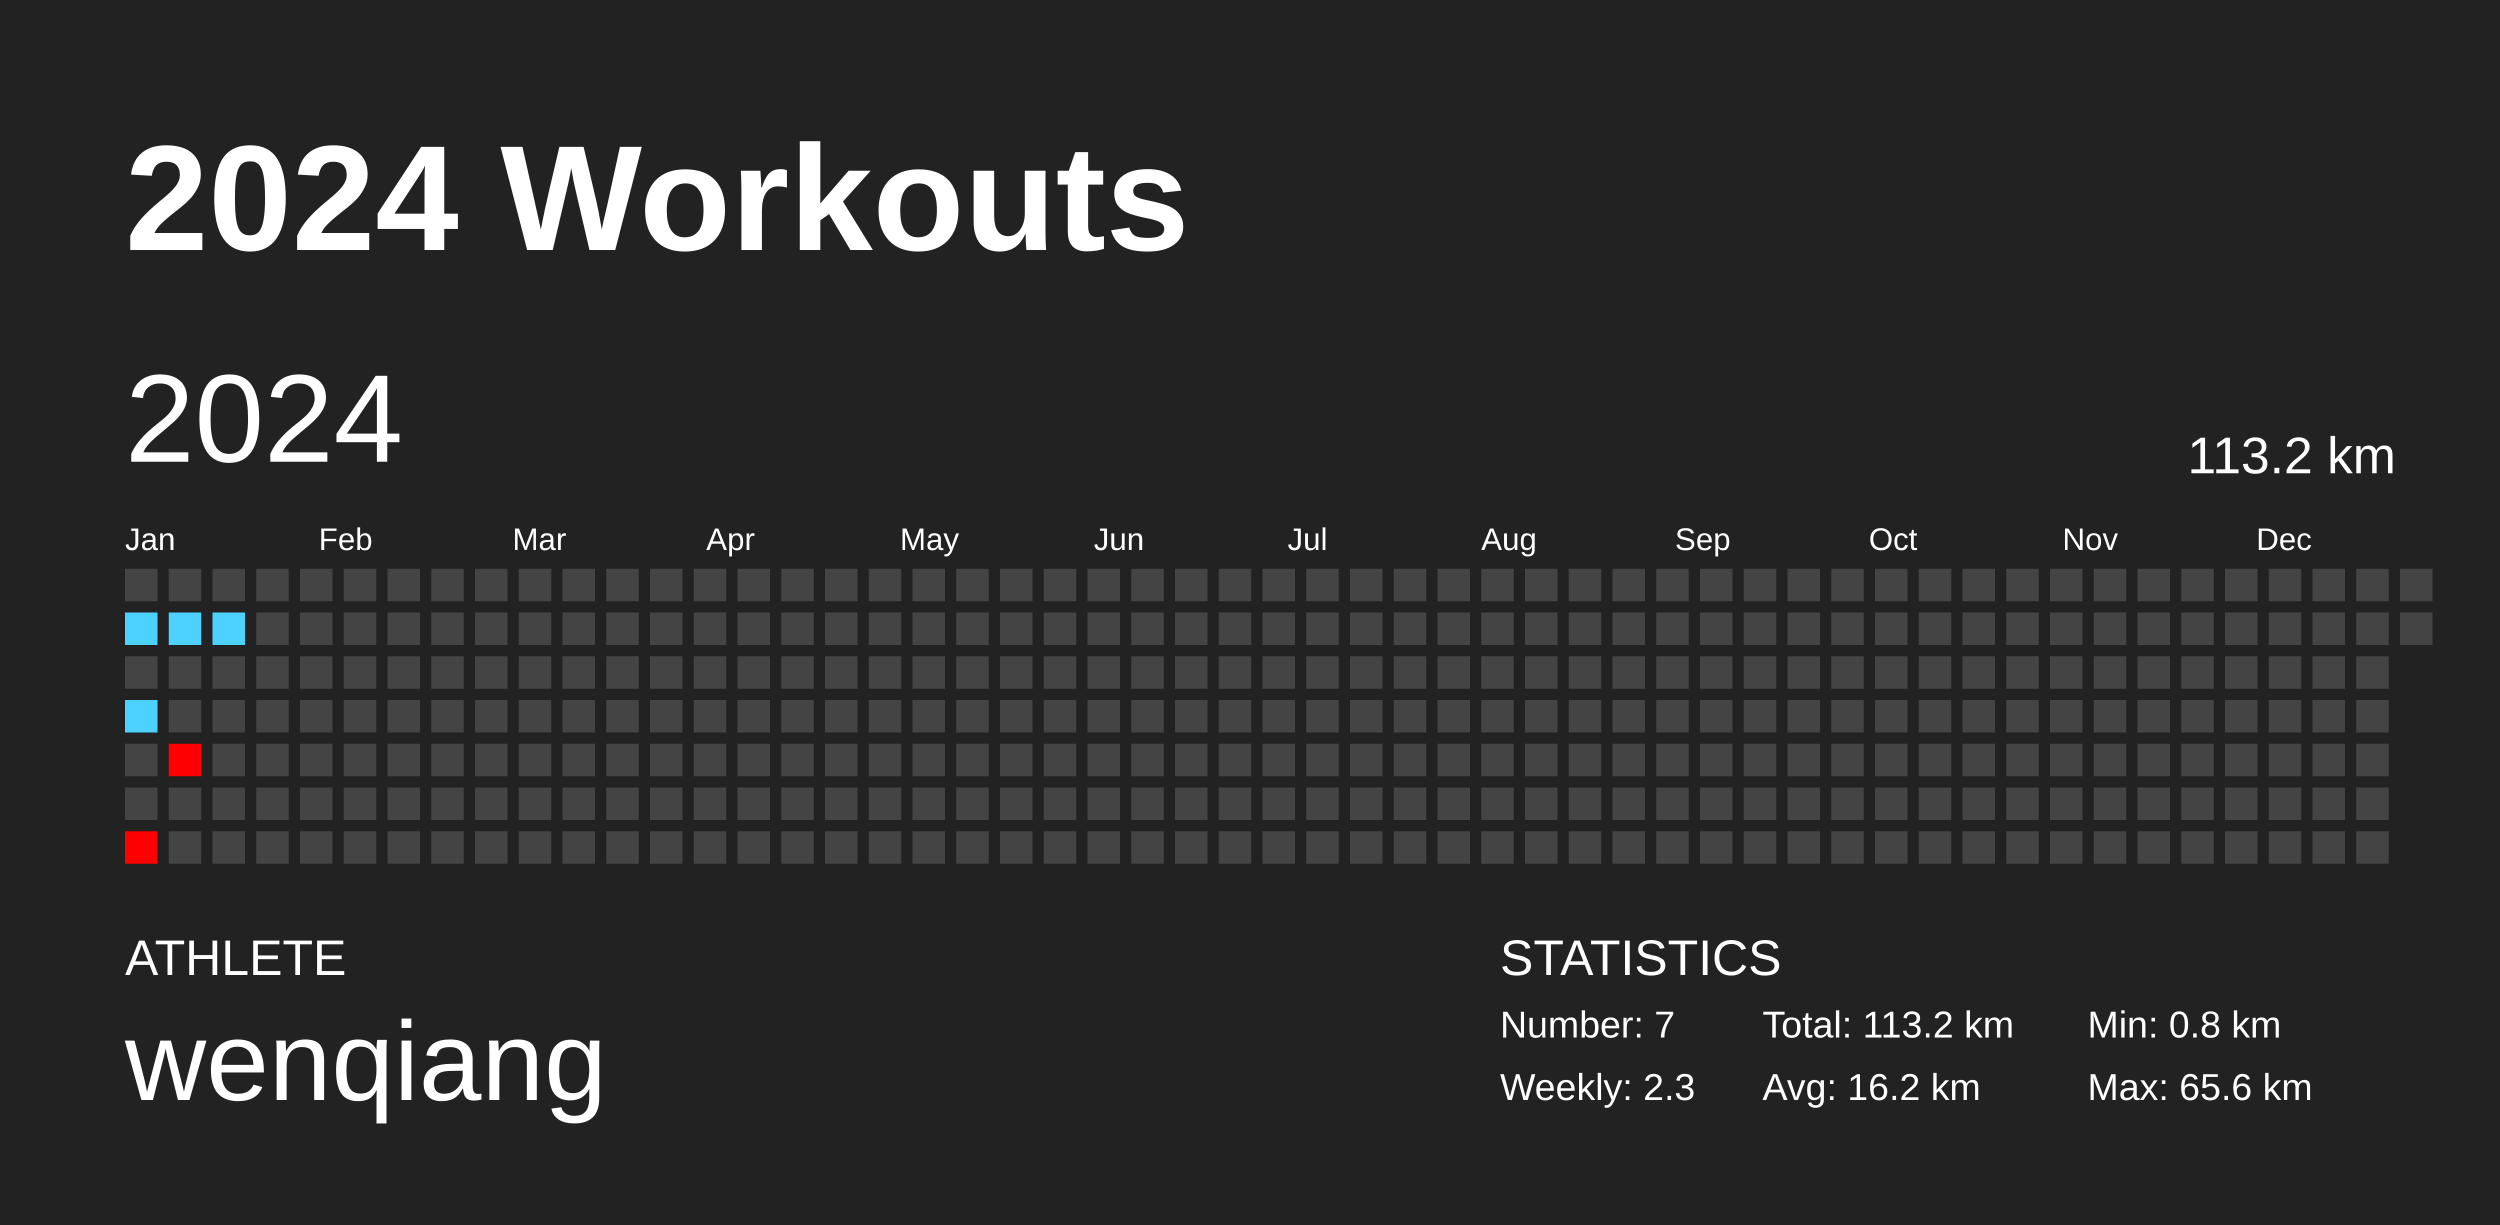
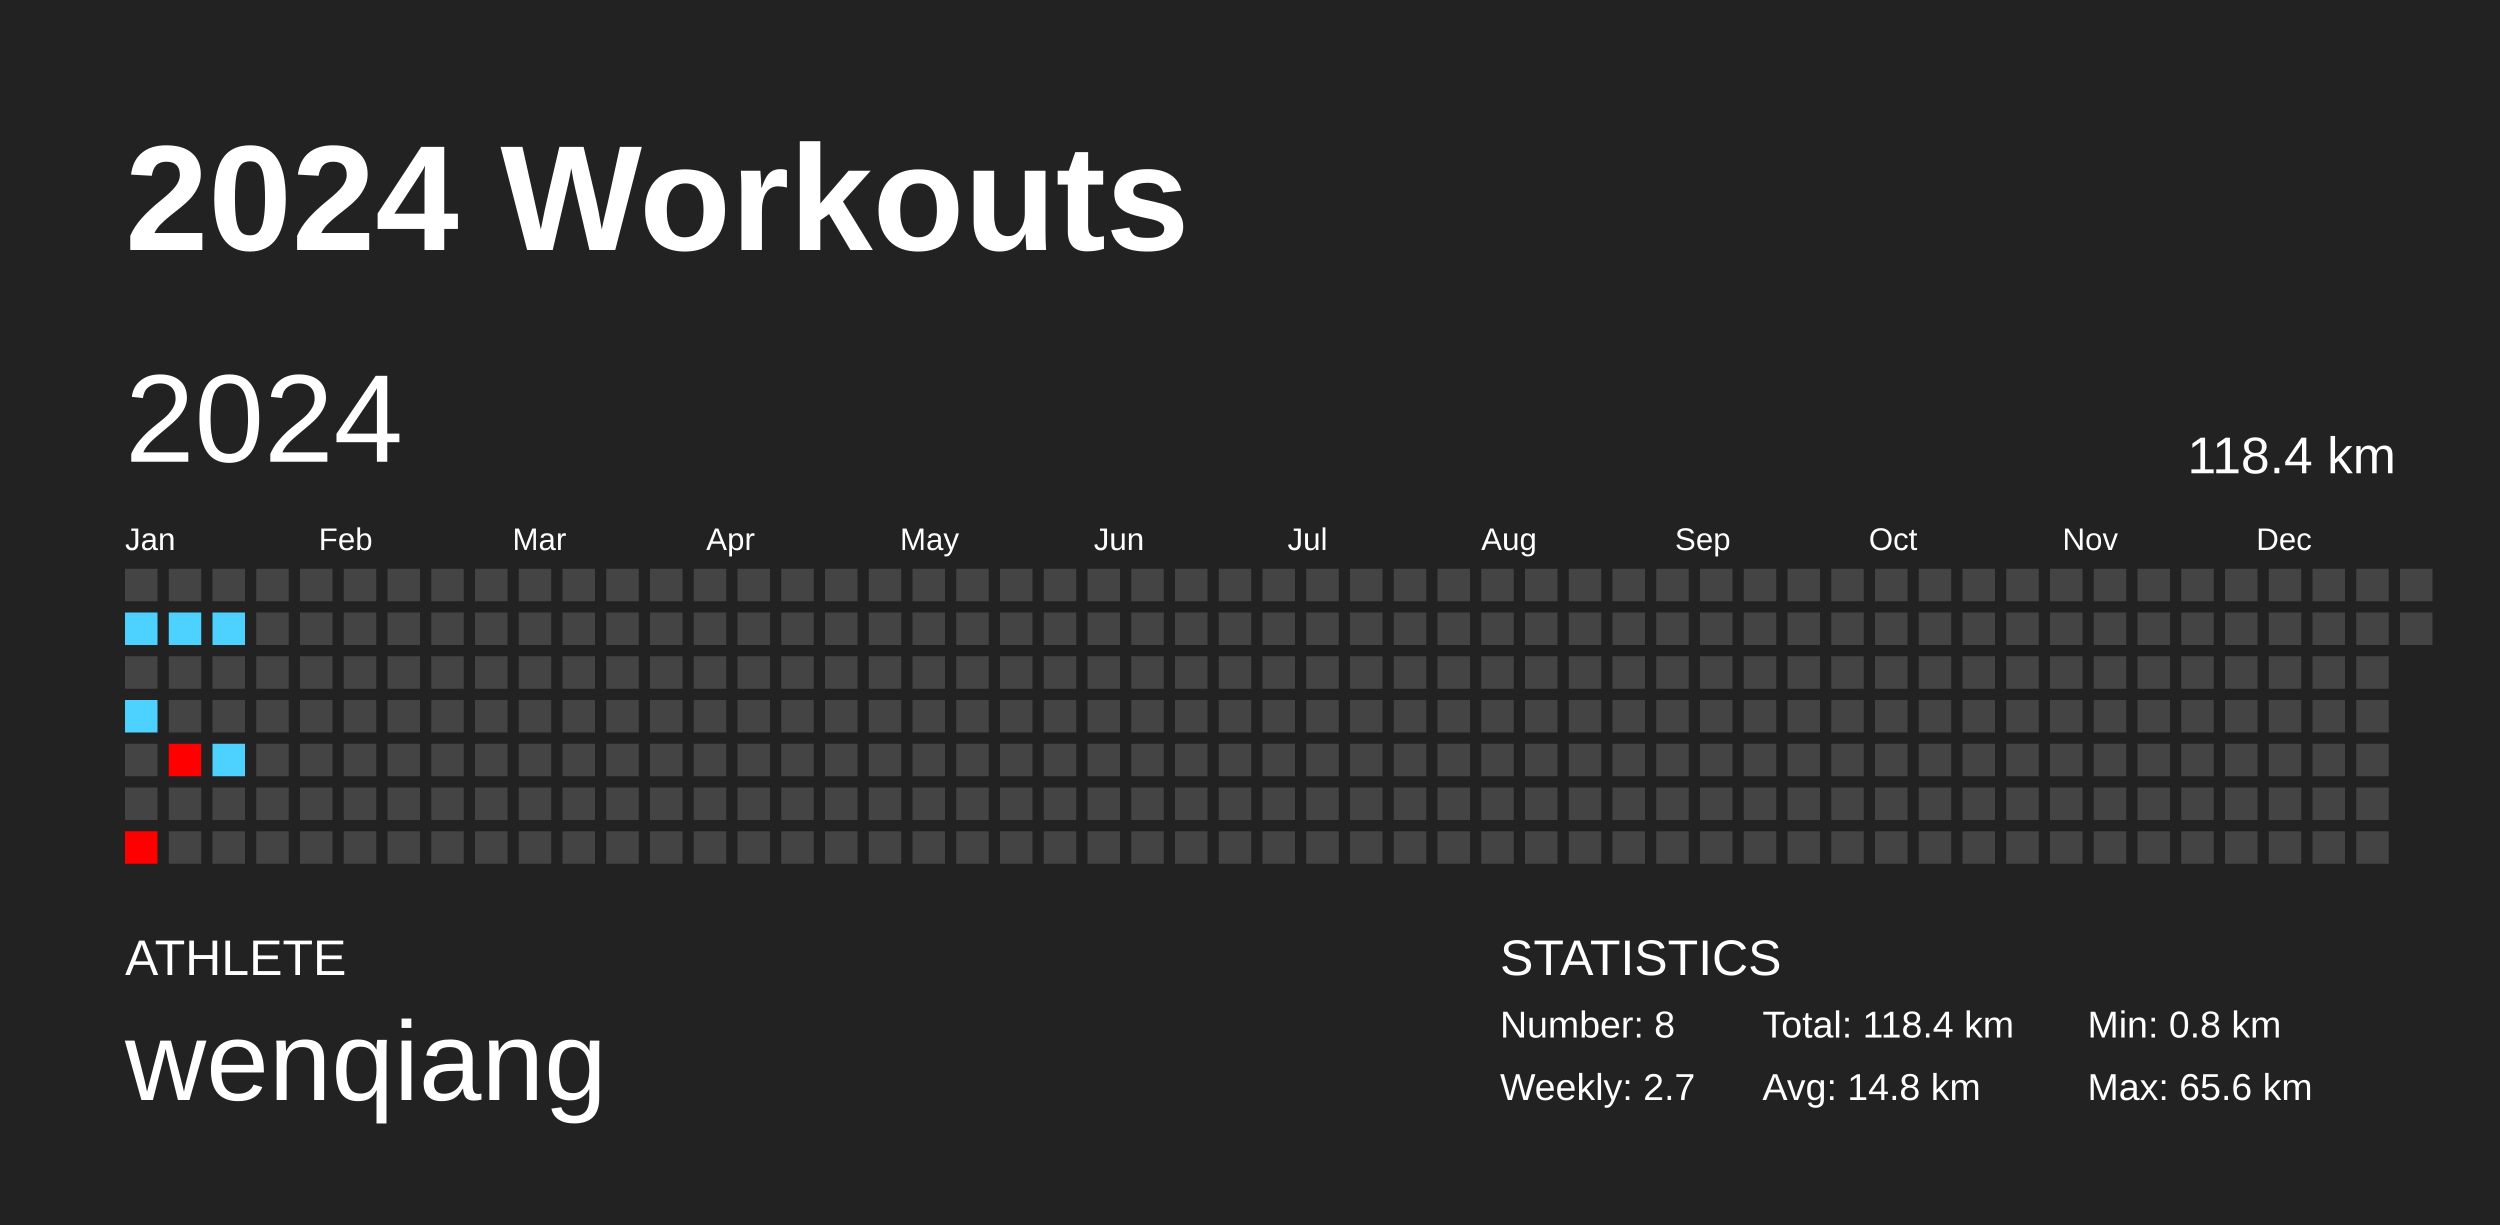
<svg xmlns="http://www.w3.org/2000/svg" baseProfile="full" height="98mm" version="1.1" viewBox="0,0,200,98" width="200mm">
  <defs />
  <rect fill="#222222" height="98" width="200" x="0" y="0" />
  <text fill="#FFFFFF" style="font-size:12px; font-family:Arial; font-weight:bold;" x="10" y="20">2024 Workouts</text>
  <text fill="#FFFFFF" style="font-size:4px; font-family:Arial" x="10" y="78">ATHLETE</text>
  <text fill="#FFFFFF" style="font-size:9px; font-family:Arial" x="10" y="88">wenqiang</text>
  <text fill="#FFFFFF" style="font-size:4px; font-family:Arial" x="120" y="78">STATISTICS</text>
-   <text fill="#FFFFFF" style="font-size:3px; font-family:Arial" x="120" y="83">Number: 7</text>
-   <text fill="#FFFFFF" style="font-size:3px; font-family:Arial" x="120" y="88">Weekly: 2.3</text>
-   <text fill="#FFFFFF" style="font-size:3px; font-family:Arial" x="141" y="83">Total: 113.2 km</text>
-   <text fill="#FFFFFF" style="font-size:3px; font-family:Arial" x="141" y="88">Avg: 16.2 km</text>
+   <text fill="#FFFFFF" style="font-size:3px; font-family:Arial" x="120" y="83">Number: 8</text>
+   <text fill="#FFFFFF" style="font-size:3px; font-family:Arial" x="120" y="88">Weekly: 2.7</text>
+   <text fill="#FFFFFF" style="font-size:3px; font-family:Arial" x="141" y="83">Total: 118.4 km</text>
+   <text fill="#FFFFFF" style="font-size:3px; font-family:Arial" x="141" y="88">Avg: 14.8 km</text>
  <text fill="#FFFFFF" style="font-size:3px; font-family:Arial" x="167" y="83">Min: 0.8 km</text>
  <text fill="#FFFFFF" style="font-size:3px; font-family:Arial" x="167" y="88">Max: 65.6 km</text>
  <text dominant-baseline="hanging" fill="#FFFFFF" style="font-size:10.0px; font-family:Arial;" x="10" y="30">2024</text>
-   <text dominant-baseline="hanging" fill="#FFFFFF" style="font-size:4.125px; font-family:Arial;" x="175" y="35">113.2 km</text>
+   <text dominant-baseline="hanging" fill="#FFFFFF" style="font-size:4.125px; font-family:Arial;" x="175" y="35">118.4 km</text>
  <text fill="#FFFFFF" style="font-size:2.5px; font-family:Arial" x="10.0" y="44">Jan</text>
  <text fill="#FFFFFF" style="font-size:2.5px; font-family:Arial" x="25.5" y="44">Feb</text>
  <text fill="#FFFFFF" style="font-size:2.5px; font-family:Arial" x="41.0" y="44">Mar</text>
  <text fill="#FFFFFF" style="font-size:2.5px; font-family:Arial" x="56.5" y="44">Apr</text>
  <text fill="#FFFFFF" style="font-size:2.5px; font-family:Arial" x="72.0" y="44">May</text>
  <text fill="#FFFFFF" style="font-size:2.5px; font-family:Arial" x="87.5" y="44">Jun</text>
  <text fill="#FFFFFF" style="font-size:2.5px; font-family:Arial" x="103.0" y="44">Jul</text>
  <text fill="#FFFFFF" style="font-size:2.5px; font-family:Arial" x="118.5" y="44">Aug</text>
  <text fill="#FFFFFF" style="font-size:2.5px; font-family:Arial" x="134.0" y="44">Sep</text>
  <text fill="#FFFFFF" style="font-size:2.5px; font-family:Arial" x="149.5" y="44">Oct</text>
  <text fill="#FFFFFF" style="font-size:2.5px; font-family:Arial" x="165.0" y="44">Nov</text>
  <text fill="#FFFFFF" style="font-size:2.5px; font-family:Arial" x="180.5" y="44">Dec</text>
  <rect fill="#444444" height="2.6" width="2.6" x="10.0" y="45.5" />
  <rect fill="#4dd2ff" height="2.6" width="2.6" x="10.0" y="49.0" />
  <rect fill="#444444" height="2.6" width="2.6" x="10.0" y="52.5" />
  <rect fill="#4dd2ff" height="2.6" width="2.6" x="10.0" y="56.0" />
  <rect fill="#444444" height="2.6" width="2.6" x="10.0" y="59.5" />
  <rect fill="#444444" height="2.6" width="2.6" x="10.0" y="63.0" />
  <rect fill="red" height="2.6" width="2.6" x="10.0" y="66.5" />
  <rect fill="#444444" height="2.6" width="2.6" x="13.5" y="45.5" />
  <rect fill="#4dd2ff" height="2.6" width="2.6" x="13.5" y="49.0" />
  <rect fill="#444444" height="2.6" width="2.6" x="13.5" y="52.5" />
  <rect fill="#444444" height="2.6" width="2.6" x="13.5" y="56.0" />
  <rect fill="red" height="2.6" width="2.6" x="13.5" y="59.5" />
  <rect fill="#444444" height="2.6" width="2.6" x="13.5" y="63.0" />
  <rect fill="#444444" height="2.6" width="2.6" x="13.5" y="66.5" />
  <rect fill="#444444" height="2.6" width="2.6" x="17.0" y="45.5" />
  <rect fill="#4dd2ff" height="2.6" width="2.6" x="17.0" y="49.0" />
  <rect fill="#444444" height="2.6" width="2.6" x="17.0" y="52.5" />
  <rect fill="#444444" height="2.6" width="2.6" x="17.0" y="56.0" />
-   <rect fill="#444444" height="2.6" width="2.6" x="17.0" y="59.5" />
+   <rect fill="#4dd2ff" height="2.6" width="2.6" x="17.0" y="59.5" />
  <rect fill="#444444" height="2.6" width="2.6" x="17.0" y="63.0" />
  <rect fill="#444444" height="2.6" width="2.6" x="17.0" y="66.5" />
  <rect fill="#444444" height="2.6" width="2.6" x="20.5" y="45.5" />
  <rect fill="#444444" height="2.6" width="2.6" x="20.5" y="49.0" />
  <rect fill="#444444" height="2.6" width="2.6" x="20.5" y="52.5" />
  <rect fill="#444444" height="2.6" width="2.6" x="20.5" y="56.0" />
  <rect fill="#444444" height="2.6" width="2.6" x="20.5" y="59.5" />
  <rect fill="#444444" height="2.6" width="2.6" x="20.5" y="63.0" />
  <rect fill="#444444" height="2.6" width="2.6" x="20.5" y="66.5" />
  <rect fill="#444444" height="2.6" width="2.6" x="24.0" y="45.5" />
  <rect fill="#444444" height="2.6" width="2.6" x="24.0" y="49.0" />
  <rect fill="#444444" height="2.6" width="2.6" x="24.0" y="52.5" />
  <rect fill="#444444" height="2.6" width="2.6" x="24.0" y="56.0" />
  <rect fill="#444444" height="2.6" width="2.6" x="24.0" y="59.5" />
  <rect fill="#444444" height="2.6" width="2.6" x="24.0" y="63.0" />
  <rect fill="#444444" height="2.6" width="2.6" x="24.0" y="66.5" />
  <rect fill="#444444" height="2.6" width="2.6" x="27.5" y="45.5" />
  <rect fill="#444444" height="2.6" width="2.6" x="27.5" y="49.0" />
  <rect fill="#444444" height="2.6" width="2.6" x="27.5" y="52.5" />
  <rect fill="#444444" height="2.6" width="2.6" x="27.5" y="56.0" />
  <rect fill="#444444" height="2.6" width="2.6" x="27.5" y="59.5" />
  <rect fill="#444444" height="2.6" width="2.6" x="27.5" y="63.0" />
  <rect fill="#444444" height="2.6" width="2.6" x="27.5" y="66.5" />
  <rect fill="#444444" height="2.6" width="2.6" x="31.0" y="45.5" />
  <rect fill="#444444" height="2.6" width="2.6" x="31.0" y="49.0" />
  <rect fill="#444444" height="2.6" width="2.6" x="31.0" y="52.5" />
  <rect fill="#444444" height="2.6" width="2.6" x="31.0" y="56.0" />
  <rect fill="#444444" height="2.6" width="2.6" x="31.0" y="59.5" />
  <rect fill="#444444" height="2.6" width="2.6" x="31.0" y="63.0" />
  <rect fill="#444444" height="2.6" width="2.6" x="31.0" y="66.5" />
  <rect fill="#444444" height="2.6" width="2.6" x="34.5" y="45.5" />
  <rect fill="#444444" height="2.6" width="2.6" x="34.5" y="49.0" />
  <rect fill="#444444" height="2.6" width="2.6" x="34.5" y="52.5" />
  <rect fill="#444444" height="2.6" width="2.6" x="34.5" y="56.0" />
  <rect fill="#444444" height="2.6" width="2.6" x="34.5" y="59.5" />
  <rect fill="#444444" height="2.6" width="2.6" x="34.5" y="63.0" />
  <rect fill="#444444" height="2.6" width="2.6" x="34.5" y="66.5" />
  <rect fill="#444444" height="2.6" width="2.6" x="38.0" y="45.5" />
  <rect fill="#444444" height="2.6" width="2.6" x="38.0" y="49.0" />
  <rect fill="#444444" height="2.6" width="2.6" x="38.0" y="52.5" />
  <rect fill="#444444" height="2.6" width="2.6" x="38.0" y="56.0" />
  <rect fill="#444444" height="2.6" width="2.6" x="38.0" y="59.5" />
  <rect fill="#444444" height="2.6" width="2.6" x="38.0" y="63.0" />
  <rect fill="#444444" height="2.6" width="2.6" x="38.0" y="66.5" />
  <rect fill="#444444" height="2.6" width="2.6" x="41.5" y="45.5" />
  <rect fill="#444444" height="2.6" width="2.6" x="41.5" y="49.0" />
  <rect fill="#444444" height="2.6" width="2.6" x="41.5" y="52.5" />
  <rect fill="#444444" height="2.6" width="2.6" x="41.5" y="56.0" />
  <rect fill="#444444" height="2.6" width="2.6" x="41.5" y="59.5" />
  <rect fill="#444444" height="2.6" width="2.6" x="41.5" y="63.0" />
  <rect fill="#444444" height="2.6" width="2.6" x="41.5" y="66.5" />
  <rect fill="#444444" height="2.6" width="2.6" x="45.0" y="45.5" />
  <rect fill="#444444" height="2.6" width="2.6" x="45.0" y="49.0" />
  <rect fill="#444444" height="2.6" width="2.6" x="45.0" y="52.5" />
  <rect fill="#444444" height="2.6" width="2.6" x="45.0" y="56.0" />
  <rect fill="#444444" height="2.6" width="2.6" x="45.0" y="59.5" />
  <rect fill="#444444" height="2.6" width="2.6" x="45.0" y="63.0" />
  <rect fill="#444444" height="2.6" width="2.6" x="45.0" y="66.5" />
  <rect fill="#444444" height="2.6" width="2.6" x="48.5" y="45.5" />
  <rect fill="#444444" height="2.6" width="2.6" x="48.5" y="49.0" />
  <rect fill="#444444" height="2.6" width="2.6" x="48.5" y="52.5" />
  <rect fill="#444444" height="2.6" width="2.6" x="48.5" y="56.0" />
  <rect fill="#444444" height="2.6" width="2.6" x="48.5" y="59.5" />
  <rect fill="#444444" height="2.6" width="2.6" x="48.5" y="63.0" />
  <rect fill="#444444" height="2.6" width="2.6" x="48.5" y="66.5" />
  <rect fill="#444444" height="2.6" width="2.6" x="52.0" y="45.5" />
  <rect fill="#444444" height="2.6" width="2.6" x="52.0" y="49.0" />
  <rect fill="#444444" height="2.6" width="2.6" x="52.0" y="52.5" />
  <rect fill="#444444" height="2.6" width="2.6" x="52.0" y="56.0" />
  <rect fill="#444444" height="2.6" width="2.6" x="52.0" y="59.5" />
  <rect fill="#444444" height="2.6" width="2.6" x="52.0" y="63.0" />
  <rect fill="#444444" height="2.6" width="2.6" x="52.0" y="66.5" />
  <rect fill="#444444" height="2.6" width="2.6" x="55.5" y="45.5" />
  <rect fill="#444444" height="2.6" width="2.6" x="55.5" y="49.0" />
  <rect fill="#444444" height="2.6" width="2.6" x="55.5" y="52.5" />
  <rect fill="#444444" height="2.6" width="2.6" x="55.5" y="56.0" />
  <rect fill="#444444" height="2.6" width="2.6" x="55.5" y="59.5" />
  <rect fill="#444444" height="2.6" width="2.6" x="55.5" y="63.0" />
  <rect fill="#444444" height="2.6" width="2.6" x="55.5" y="66.5" />
  <rect fill="#444444" height="2.6" width="2.6" x="59.0" y="45.5" />
  <rect fill="#444444" height="2.6" width="2.6" x="59.0" y="49.0" />
  <rect fill="#444444" height="2.6" width="2.6" x="59.0" y="52.5" />
  <rect fill="#444444" height="2.6" width="2.6" x="59.0" y="56.0" />
  <rect fill="#444444" height="2.6" width="2.6" x="59.0" y="59.5" />
  <rect fill="#444444" height="2.6" width="2.6" x="59.0" y="63.0" />
  <rect fill="#444444" height="2.6" width="2.6" x="59.0" y="66.5" />
  <rect fill="#444444" height="2.6" width="2.6" x="62.5" y="45.5" />
  <rect fill="#444444" height="2.6" width="2.6" x="62.5" y="49.0" />
  <rect fill="#444444" height="2.6" width="2.6" x="62.5" y="52.5" />
  <rect fill="#444444" height="2.6" width="2.6" x="62.5" y="56.0" />
  <rect fill="#444444" height="2.6" width="2.6" x="62.5" y="59.5" />
  <rect fill="#444444" height="2.6" width="2.6" x="62.5" y="63.0" />
  <rect fill="#444444" height="2.6" width="2.6" x="62.5" y="66.5" />
  <rect fill="#444444" height="2.6" width="2.6" x="66.0" y="45.5" />
  <rect fill="#444444" height="2.6" width="2.6" x="66.0" y="49.0" />
  <rect fill="#444444" height="2.6" width="2.6" x="66.0" y="52.5" />
  <rect fill="#444444" height="2.6" width="2.6" x="66.0" y="56.0" />
  <rect fill="#444444" height="2.6" width="2.6" x="66.0" y="59.5" />
  <rect fill="#444444" height="2.6" width="2.6" x="66.0" y="63.0" />
  <rect fill="#444444" height="2.6" width="2.6" x="66.0" y="66.5" />
  <rect fill="#444444" height="2.6" width="2.6" x="69.5" y="45.5" />
  <rect fill="#444444" height="2.6" width="2.6" x="69.5" y="49.0" />
  <rect fill="#444444" height="2.6" width="2.6" x="69.5" y="52.5" />
  <rect fill="#444444" height="2.6" width="2.6" x="69.5" y="56.0" />
  <rect fill="#444444" height="2.6" width="2.6" x="69.5" y="59.5" />
  <rect fill="#444444" height="2.6" width="2.6" x="69.5" y="63.0" />
  <rect fill="#444444" height="2.6" width="2.6" x="69.5" y="66.5" />
  <rect fill="#444444" height="2.6" width="2.6" x="73.0" y="45.5" />
  <rect fill="#444444" height="2.6" width="2.6" x="73.0" y="49.0" />
  <rect fill="#444444" height="2.6" width="2.6" x="73.0" y="52.5" />
  <rect fill="#444444" height="2.6" width="2.6" x="73.0" y="56.0" />
  <rect fill="#444444" height="2.6" width="2.6" x="73.0" y="59.5" />
  <rect fill="#444444" height="2.6" width="2.6" x="73.0" y="63.0" />
  <rect fill="#444444" height="2.6" width="2.6" x="73.0" y="66.5" />
  <rect fill="#444444" height="2.6" width="2.6" x="76.5" y="45.5" />
  <rect fill="#444444" height="2.6" width="2.6" x="76.5" y="49.0" />
  <rect fill="#444444" height="2.6" width="2.6" x="76.5" y="52.5" />
  <rect fill="#444444" height="2.6" width="2.6" x="76.5" y="56.0" />
  <rect fill="#444444" height="2.6" width="2.6" x="76.5" y="59.5" />
  <rect fill="#444444" height="2.6" width="2.6" x="76.5" y="63.0" />
  <rect fill="#444444" height="2.6" width="2.6" x="76.5" y="66.5" />
  <rect fill="#444444" height="2.6" width="2.6" x="80.0" y="45.5" />
  <rect fill="#444444" height="2.6" width="2.6" x="80.0" y="49.0" />
  <rect fill="#444444" height="2.6" width="2.6" x="80.0" y="52.5" />
  <rect fill="#444444" height="2.6" width="2.6" x="80.0" y="56.0" />
  <rect fill="#444444" height="2.6" width="2.6" x="80.0" y="59.5" />
  <rect fill="#444444" height="2.6" width="2.6" x="80.0" y="63.0" />
  <rect fill="#444444" height="2.6" width="2.6" x="80.0" y="66.5" />
  <rect fill="#444444" height="2.6" width="2.6" x="83.5" y="45.5" />
  <rect fill="#444444" height="2.6" width="2.6" x="83.5" y="49.0" />
  <rect fill="#444444" height="2.6" width="2.6" x="83.5" y="52.5" />
  <rect fill="#444444" height="2.6" width="2.6" x="83.5" y="56.0" />
  <rect fill="#444444" height="2.6" width="2.6" x="83.5" y="59.5" />
  <rect fill="#444444" height="2.6" width="2.6" x="83.5" y="63.0" />
  <rect fill="#444444" height="2.6" width="2.6" x="83.5" y="66.5" />
  <rect fill="#444444" height="2.6" width="2.6" x="87.0" y="45.5" />
  <rect fill="#444444" height="2.6" width="2.6" x="87.0" y="49.0" />
  <rect fill="#444444" height="2.6" width="2.6" x="87.0" y="52.5" />
  <rect fill="#444444" height="2.6" width="2.6" x="87.0" y="56.0" />
  <rect fill="#444444" height="2.6" width="2.6" x="87.0" y="59.5" />
  <rect fill="#444444" height="2.6" width="2.6" x="87.0" y="63.0" />
  <rect fill="#444444" height="2.6" width="2.6" x="87.0" y="66.5" />
  <rect fill="#444444" height="2.6" width="2.6" x="90.5" y="45.5" />
  <rect fill="#444444" height="2.6" width="2.6" x="90.5" y="49.0" />
  <rect fill="#444444" height="2.6" width="2.6" x="90.5" y="52.5" />
  <rect fill="#444444" height="2.6" width="2.6" x="90.5" y="56.0" />
  <rect fill="#444444" height="2.6" width="2.6" x="90.5" y="59.5" />
  <rect fill="#444444" height="2.6" width="2.6" x="90.5" y="63.0" />
  <rect fill="#444444" height="2.6" width="2.6" x="90.5" y="66.5" />
  <rect fill="#444444" height="2.6" width="2.6" x="94.0" y="45.5" />
  <rect fill="#444444" height="2.6" width="2.6" x="94.0" y="49.0" />
  <rect fill="#444444" height="2.6" width="2.6" x="94.0" y="52.5" />
  <rect fill="#444444" height="2.6" width="2.6" x="94.0" y="56.0" />
  <rect fill="#444444" height="2.6" width="2.6" x="94.0" y="59.5" />
  <rect fill="#444444" height="2.6" width="2.6" x="94.0" y="63.0" />
  <rect fill="#444444" height="2.6" width="2.6" x="94.0" y="66.5" />
  <rect fill="#444444" height="2.6" width="2.6" x="97.5" y="45.5" />
  <rect fill="#444444" height="2.6" width="2.6" x="97.5" y="49.0" />
  <rect fill="#444444" height="2.6" width="2.6" x="97.5" y="52.5" />
  <rect fill="#444444" height="2.6" width="2.6" x="97.5" y="56.0" />
  <rect fill="#444444" height="2.6" width="2.6" x="97.5" y="59.5" />
  <rect fill="#444444" height="2.6" width="2.6" x="97.5" y="63.0" />
  <rect fill="#444444" height="2.6" width="2.6" x="97.5" y="66.5" />
  <rect fill="#444444" height="2.6" width="2.6" x="101.0" y="45.5" />
  <rect fill="#444444" height="2.6" width="2.6" x="101.0" y="49.0" />
  <rect fill="#444444" height="2.6" width="2.6" x="101.0" y="52.5" />
  <rect fill="#444444" height="2.6" width="2.6" x="101.0" y="56.0" />
  <rect fill="#444444" height="2.6" width="2.6" x="101.0" y="59.5" />
  <rect fill="#444444" height="2.6" width="2.6" x="101.0" y="63.0" />
  <rect fill="#444444" height="2.6" width="2.6" x="101.0" y="66.5" />
  <rect fill="#444444" height="2.6" width="2.6" x="104.5" y="45.5" />
  <rect fill="#444444" height="2.6" width="2.6" x="104.5" y="49.0" />
  <rect fill="#444444" height="2.6" width="2.6" x="104.5" y="52.5" />
  <rect fill="#444444" height="2.6" width="2.6" x="104.5" y="56.0" />
  <rect fill="#444444" height="2.6" width="2.6" x="104.5" y="59.5" />
  <rect fill="#444444" height="2.6" width="2.6" x="104.5" y="63.0" />
  <rect fill="#444444" height="2.6" width="2.6" x="104.5" y="66.5" />
  <rect fill="#444444" height="2.6" width="2.6" x="108.0" y="45.5" />
  <rect fill="#444444" height="2.6" width="2.6" x="108.0" y="49.0" />
  <rect fill="#444444" height="2.6" width="2.6" x="108.0" y="52.5" />
  <rect fill="#444444" height="2.6" width="2.6" x="108.0" y="56.0" />
  <rect fill="#444444" height="2.6" width="2.6" x="108.0" y="59.5" />
  <rect fill="#444444" height="2.6" width="2.6" x="108.0" y="63.0" />
  <rect fill="#444444" height="2.6" width="2.6" x="108.0" y="66.5" />
  <rect fill="#444444" height="2.6" width="2.6" x="111.5" y="45.5" />
  <rect fill="#444444" height="2.6" width="2.6" x="111.5" y="49.0" />
  <rect fill="#444444" height="2.6" width="2.6" x="111.5" y="52.5" />
  <rect fill="#444444" height="2.6" width="2.6" x="111.5" y="56.0" />
  <rect fill="#444444" height="2.6" width="2.6" x="111.5" y="59.5" />
  <rect fill="#444444" height="2.6" width="2.6" x="111.5" y="63.0" />
  <rect fill="#444444" height="2.6" width="2.6" x="111.5" y="66.5" />
  <rect fill="#444444" height="2.6" width="2.6" x="115.0" y="45.5" />
  <rect fill="#444444" height="2.6" width="2.6" x="115.0" y="49.0" />
  <rect fill="#444444" height="2.6" width="2.6" x="115.0" y="52.5" />
  <rect fill="#444444" height="2.6" width="2.6" x="115.0" y="56.0" />
  <rect fill="#444444" height="2.6" width="2.6" x="115.0" y="59.5" />
  <rect fill="#444444" height="2.6" width="2.6" x="115.0" y="63.0" />
  <rect fill="#444444" height="2.6" width="2.6" x="115.0" y="66.5" />
  <rect fill="#444444" height="2.6" width="2.6" x="118.5" y="45.5" />
  <rect fill="#444444" height="2.6" width="2.6" x="118.5" y="49.0" />
  <rect fill="#444444" height="2.6" width="2.6" x="118.5" y="52.5" />
  <rect fill="#444444" height="2.6" width="2.6" x="118.5" y="56.0" />
  <rect fill="#444444" height="2.6" width="2.6" x="118.5" y="59.5" />
  <rect fill="#444444" height="2.6" width="2.6" x="118.5" y="63.0" />
  <rect fill="#444444" height="2.6" width="2.6" x="118.5" y="66.5" />
  <rect fill="#444444" height="2.6" width="2.6" x="122.0" y="45.5" />
  <rect fill="#444444" height="2.6" width="2.6" x="122.0" y="49.0" />
  <rect fill="#444444" height="2.6" width="2.6" x="122.0" y="52.5" />
  <rect fill="#444444" height="2.6" width="2.6" x="122.0" y="56.0" />
  <rect fill="#444444" height="2.6" width="2.6" x="122.0" y="59.5" />
  <rect fill="#444444" height="2.6" width="2.6" x="122.0" y="63.0" />
  <rect fill="#444444" height="2.6" width="2.6" x="122.0" y="66.5" />
  <rect fill="#444444" height="2.6" width="2.6" x="125.5" y="45.5" />
  <rect fill="#444444" height="2.6" width="2.6" x="125.5" y="49.0" />
  <rect fill="#444444" height="2.6" width="2.6" x="125.5" y="52.5" />
  <rect fill="#444444" height="2.6" width="2.6" x="125.5" y="56.0" />
  <rect fill="#444444" height="2.6" width="2.6" x="125.5" y="59.5" />
  <rect fill="#444444" height="2.6" width="2.6" x="125.5" y="63.0" />
  <rect fill="#444444" height="2.6" width="2.6" x="125.5" y="66.5" />
  <rect fill="#444444" height="2.6" width="2.6" x="129.0" y="45.5" />
  <rect fill="#444444" height="2.6" width="2.6" x="129.0" y="49.0" />
  <rect fill="#444444" height="2.6" width="2.6" x="129.0" y="52.5" />
  <rect fill="#444444" height="2.6" width="2.6" x="129.0" y="56.0" />
  <rect fill="#444444" height="2.6" width="2.6" x="129.0" y="59.5" />
  <rect fill="#444444" height="2.6" width="2.6" x="129.0" y="63.0" />
  <rect fill="#444444" height="2.6" width="2.6" x="129.0" y="66.5" />
  <rect fill="#444444" height="2.6" width="2.6" x="132.5" y="45.5" />
  <rect fill="#444444" height="2.6" width="2.6" x="132.5" y="49.0" />
  <rect fill="#444444" height="2.6" width="2.6" x="132.5" y="52.5" />
  <rect fill="#444444" height="2.6" width="2.6" x="132.5" y="56.0" />
  <rect fill="#444444" height="2.6" width="2.6" x="132.5" y="59.5" />
  <rect fill="#444444" height="2.6" width="2.6" x="132.5" y="63.0" />
  <rect fill="#444444" height="2.6" width="2.6" x="132.5" y="66.5" />
  <rect fill="#444444" height="2.6" width="2.6" x="136.0" y="45.5" />
  <rect fill="#444444" height="2.6" width="2.6" x="136.0" y="49.0" />
  <rect fill="#444444" height="2.6" width="2.6" x="136.0" y="52.5" />
  <rect fill="#444444" height="2.6" width="2.6" x="136.0" y="56.0" />
  <rect fill="#444444" height="2.6" width="2.6" x="136.0" y="59.5" />
  <rect fill="#444444" height="2.6" width="2.6" x="136.0" y="63.0" />
  <rect fill="#444444" height="2.6" width="2.6" x="136.0" y="66.5" />
  <rect fill="#444444" height="2.6" width="2.6" x="139.5" y="45.5" />
  <rect fill="#444444" height="2.6" width="2.6" x="139.5" y="49.0" />
  <rect fill="#444444" height="2.6" width="2.6" x="139.5" y="52.5" />
  <rect fill="#444444" height="2.6" width="2.6" x="139.5" y="56.0" />
  <rect fill="#444444" height="2.6" width="2.6" x="139.5" y="59.5" />
  <rect fill="#444444" height="2.6" width="2.6" x="139.5" y="63.0" />
  <rect fill="#444444" height="2.6" width="2.6" x="139.5" y="66.5" />
  <rect fill="#444444" height="2.6" width="2.6" x="143.0" y="45.5" />
  <rect fill="#444444" height="2.6" width="2.6" x="143.0" y="49.0" />
  <rect fill="#444444" height="2.6" width="2.6" x="143.0" y="52.5" />
  <rect fill="#444444" height="2.6" width="2.6" x="143.0" y="56.0" />
  <rect fill="#444444" height="2.6" width="2.6" x="143.0" y="59.5" />
  <rect fill="#444444" height="2.6" width="2.6" x="143.0" y="63.0" />
  <rect fill="#444444" height="2.6" width="2.6" x="143.0" y="66.5" />
  <rect fill="#444444" height="2.6" width="2.6" x="146.5" y="45.5" />
  <rect fill="#444444" height="2.6" width="2.6" x="146.5" y="49.0" />
  <rect fill="#444444" height="2.6" width="2.6" x="146.5" y="52.5" />
  <rect fill="#444444" height="2.6" width="2.6" x="146.5" y="56.0" />
  <rect fill="#444444" height="2.6" width="2.6" x="146.5" y="59.5" />
  <rect fill="#444444" height="2.6" width="2.6" x="146.5" y="63.0" />
  <rect fill="#444444" height="2.6" width="2.6" x="146.5" y="66.5" />
  <rect fill="#444444" height="2.6" width="2.6" x="150.0" y="45.5" />
  <rect fill="#444444" height="2.6" width="2.6" x="150.0" y="49.0" />
  <rect fill="#444444" height="2.6" width="2.6" x="150.0" y="52.5" />
  <rect fill="#444444" height="2.6" width="2.6" x="150.0" y="56.0" />
  <rect fill="#444444" height="2.6" width="2.6" x="150.0" y="59.5" />
  <rect fill="#444444" height="2.6" width="2.6" x="150.0" y="63.0" />
  <rect fill="#444444" height="2.6" width="2.6" x="150.0" y="66.5" />
  <rect fill="#444444" height="2.6" width="2.6" x="153.5" y="45.5" />
  <rect fill="#444444" height="2.6" width="2.6" x="153.5" y="49.0" />
  <rect fill="#444444" height="2.6" width="2.6" x="153.5" y="52.5" />
  <rect fill="#444444" height="2.6" width="2.6" x="153.5" y="56.0" />
  <rect fill="#444444" height="2.6" width="2.6" x="153.5" y="59.5" />
  <rect fill="#444444" height="2.6" width="2.6" x="153.5" y="63.0" />
  <rect fill="#444444" height="2.6" width="2.6" x="153.5" y="66.5" />
  <rect fill="#444444" height="2.6" width="2.6" x="157.0" y="45.5" />
  <rect fill="#444444" height="2.6" width="2.6" x="157.0" y="49.0" />
  <rect fill="#444444" height="2.6" width="2.6" x="157.0" y="52.5" />
  <rect fill="#444444" height="2.6" width="2.6" x="157.0" y="56.0" />
  <rect fill="#444444" height="2.6" width="2.6" x="157.0" y="59.5" />
  <rect fill="#444444" height="2.6" width="2.6" x="157.0" y="63.0" />
  <rect fill="#444444" height="2.6" width="2.6" x="157.0" y="66.5" />
  <rect fill="#444444" height="2.6" width="2.6" x="160.5" y="45.5" />
  <rect fill="#444444" height="2.6" width="2.6" x="160.5" y="49.0" />
  <rect fill="#444444" height="2.6" width="2.6" x="160.5" y="52.5" />
  <rect fill="#444444" height="2.6" width="2.6" x="160.5" y="56.0" />
  <rect fill="#444444" height="2.6" width="2.6" x="160.5" y="59.5" />
  <rect fill="#444444" height="2.6" width="2.6" x="160.5" y="63.0" />
  <rect fill="#444444" height="2.6" width="2.6" x="160.5" y="66.5" />
  <rect fill="#444444" height="2.6" width="2.6" x="164.0" y="45.5" />
  <rect fill="#444444" height="2.6" width="2.6" x="164.0" y="49.0" />
  <rect fill="#444444" height="2.6" width="2.6" x="164.0" y="52.5" />
  <rect fill="#444444" height="2.6" width="2.6" x="164.0" y="56.0" />
  <rect fill="#444444" height="2.6" width="2.6" x="164.0" y="59.5" />
  <rect fill="#444444" height="2.6" width="2.6" x="164.0" y="63.0" />
  <rect fill="#444444" height="2.6" width="2.6" x="164.0" y="66.5" />
  <rect fill="#444444" height="2.6" width="2.6" x="167.5" y="45.5" />
  <rect fill="#444444" height="2.6" width="2.6" x="167.5" y="49.0" />
  <rect fill="#444444" height="2.6" width="2.6" x="167.5" y="52.5" />
  <rect fill="#444444" height="2.6" width="2.6" x="167.5" y="56.0" />
  <rect fill="#444444" height="2.6" width="2.6" x="167.5" y="59.5" />
  <rect fill="#444444" height="2.6" width="2.6" x="167.5" y="63.0" />
  <rect fill="#444444" height="2.6" width="2.6" x="167.5" y="66.5" />
  <rect fill="#444444" height="2.6" width="2.6" x="171.0" y="45.5" />
  <rect fill="#444444" height="2.6" width="2.6" x="171.0" y="49.0" />
  <rect fill="#444444" height="2.6" width="2.6" x="171.0" y="52.5" />
  <rect fill="#444444" height="2.6" width="2.6" x="171.0" y="56.0" />
  <rect fill="#444444" height="2.6" width="2.6" x="171.0" y="59.5" />
  <rect fill="#444444" height="2.6" width="2.6" x="171.0" y="63.0" />
  <rect fill="#444444" height="2.6" width="2.6" x="171.0" y="66.5" />
  <rect fill="#444444" height="2.6" width="2.6" x="174.5" y="45.5" />
  <rect fill="#444444" height="2.6" width="2.6" x="174.5" y="49.0" />
  <rect fill="#444444" height="2.6" width="2.6" x="174.5" y="52.5" />
  <rect fill="#444444" height="2.6" width="2.6" x="174.5" y="56.0" />
  <rect fill="#444444" height="2.6" width="2.6" x="174.5" y="59.5" />
  <rect fill="#444444" height="2.6" width="2.6" x="174.5" y="63.0" />
  <rect fill="#444444" height="2.6" width="2.6" x="174.5" y="66.5" />
  <rect fill="#444444" height="2.6" width="2.6" x="178.0" y="45.5" />
  <rect fill="#444444" height="2.6" width="2.6" x="178.0" y="49.0" />
  <rect fill="#444444" height="2.6" width="2.6" x="178.0" y="52.5" />
  <rect fill="#444444" height="2.6" width="2.6" x="178.0" y="56.0" />
  <rect fill="#444444" height="2.6" width="2.6" x="178.0" y="59.5" />
  <rect fill="#444444" height="2.6" width="2.6" x="178.0" y="63.0" />
  <rect fill="#444444" height="2.6" width="2.6" x="178.0" y="66.5" />
  <rect fill="#444444" height="2.6" width="2.6" x="181.5" y="45.5" />
  <rect fill="#444444" height="2.6" width="2.6" x="181.5" y="49.0" />
  <rect fill="#444444" height="2.6" width="2.6" x="181.5" y="52.5" />
  <rect fill="#444444" height="2.6" width="2.6" x="181.5" y="56.0" />
  <rect fill="#444444" height="2.6" width="2.6" x="181.5" y="59.5" />
  <rect fill="#444444" height="2.6" width="2.6" x="181.5" y="63.0" />
  <rect fill="#444444" height="2.6" width="2.6" x="181.5" y="66.5" />
  <rect fill="#444444" height="2.6" width="2.6" x="185.0" y="45.5" />
  <rect fill="#444444" height="2.6" width="2.6" x="185.0" y="49.0" />
  <rect fill="#444444" height="2.6" width="2.6" x="185.0" y="52.5" />
  <rect fill="#444444" height="2.6" width="2.6" x="185.0" y="56.0" />
  <rect fill="#444444" height="2.6" width="2.6" x="185.0" y="59.5" />
  <rect fill="#444444" height="2.6" width="2.6" x="185.0" y="63.0" />
  <rect fill="#444444" height="2.6" width="2.6" x="185.0" y="66.5" />
  <rect fill="#444444" height="2.6" width="2.6" x="188.5" y="45.5" />
  <rect fill="#444444" height="2.6" width="2.6" x="188.5" y="49.0" />
  <rect fill="#444444" height="2.6" width="2.6" x="188.5" y="52.5" />
  <rect fill="#444444" height="2.6" width="2.6" x="188.5" y="56.0" />
  <rect fill="#444444" height="2.6" width="2.6" x="188.5" y="59.5" />
  <rect fill="#444444" height="2.6" width="2.6" x="188.5" y="63.0" />
  <rect fill="#444444" height="2.6" width="2.6" x="188.5" y="66.5" />
  <rect fill="#444444" height="2.6" width="2.6" x="192.0" y="45.5" />
  <rect fill="#444444" height="2.6" width="2.6" x="192.0" y="49.0" />
</svg>
